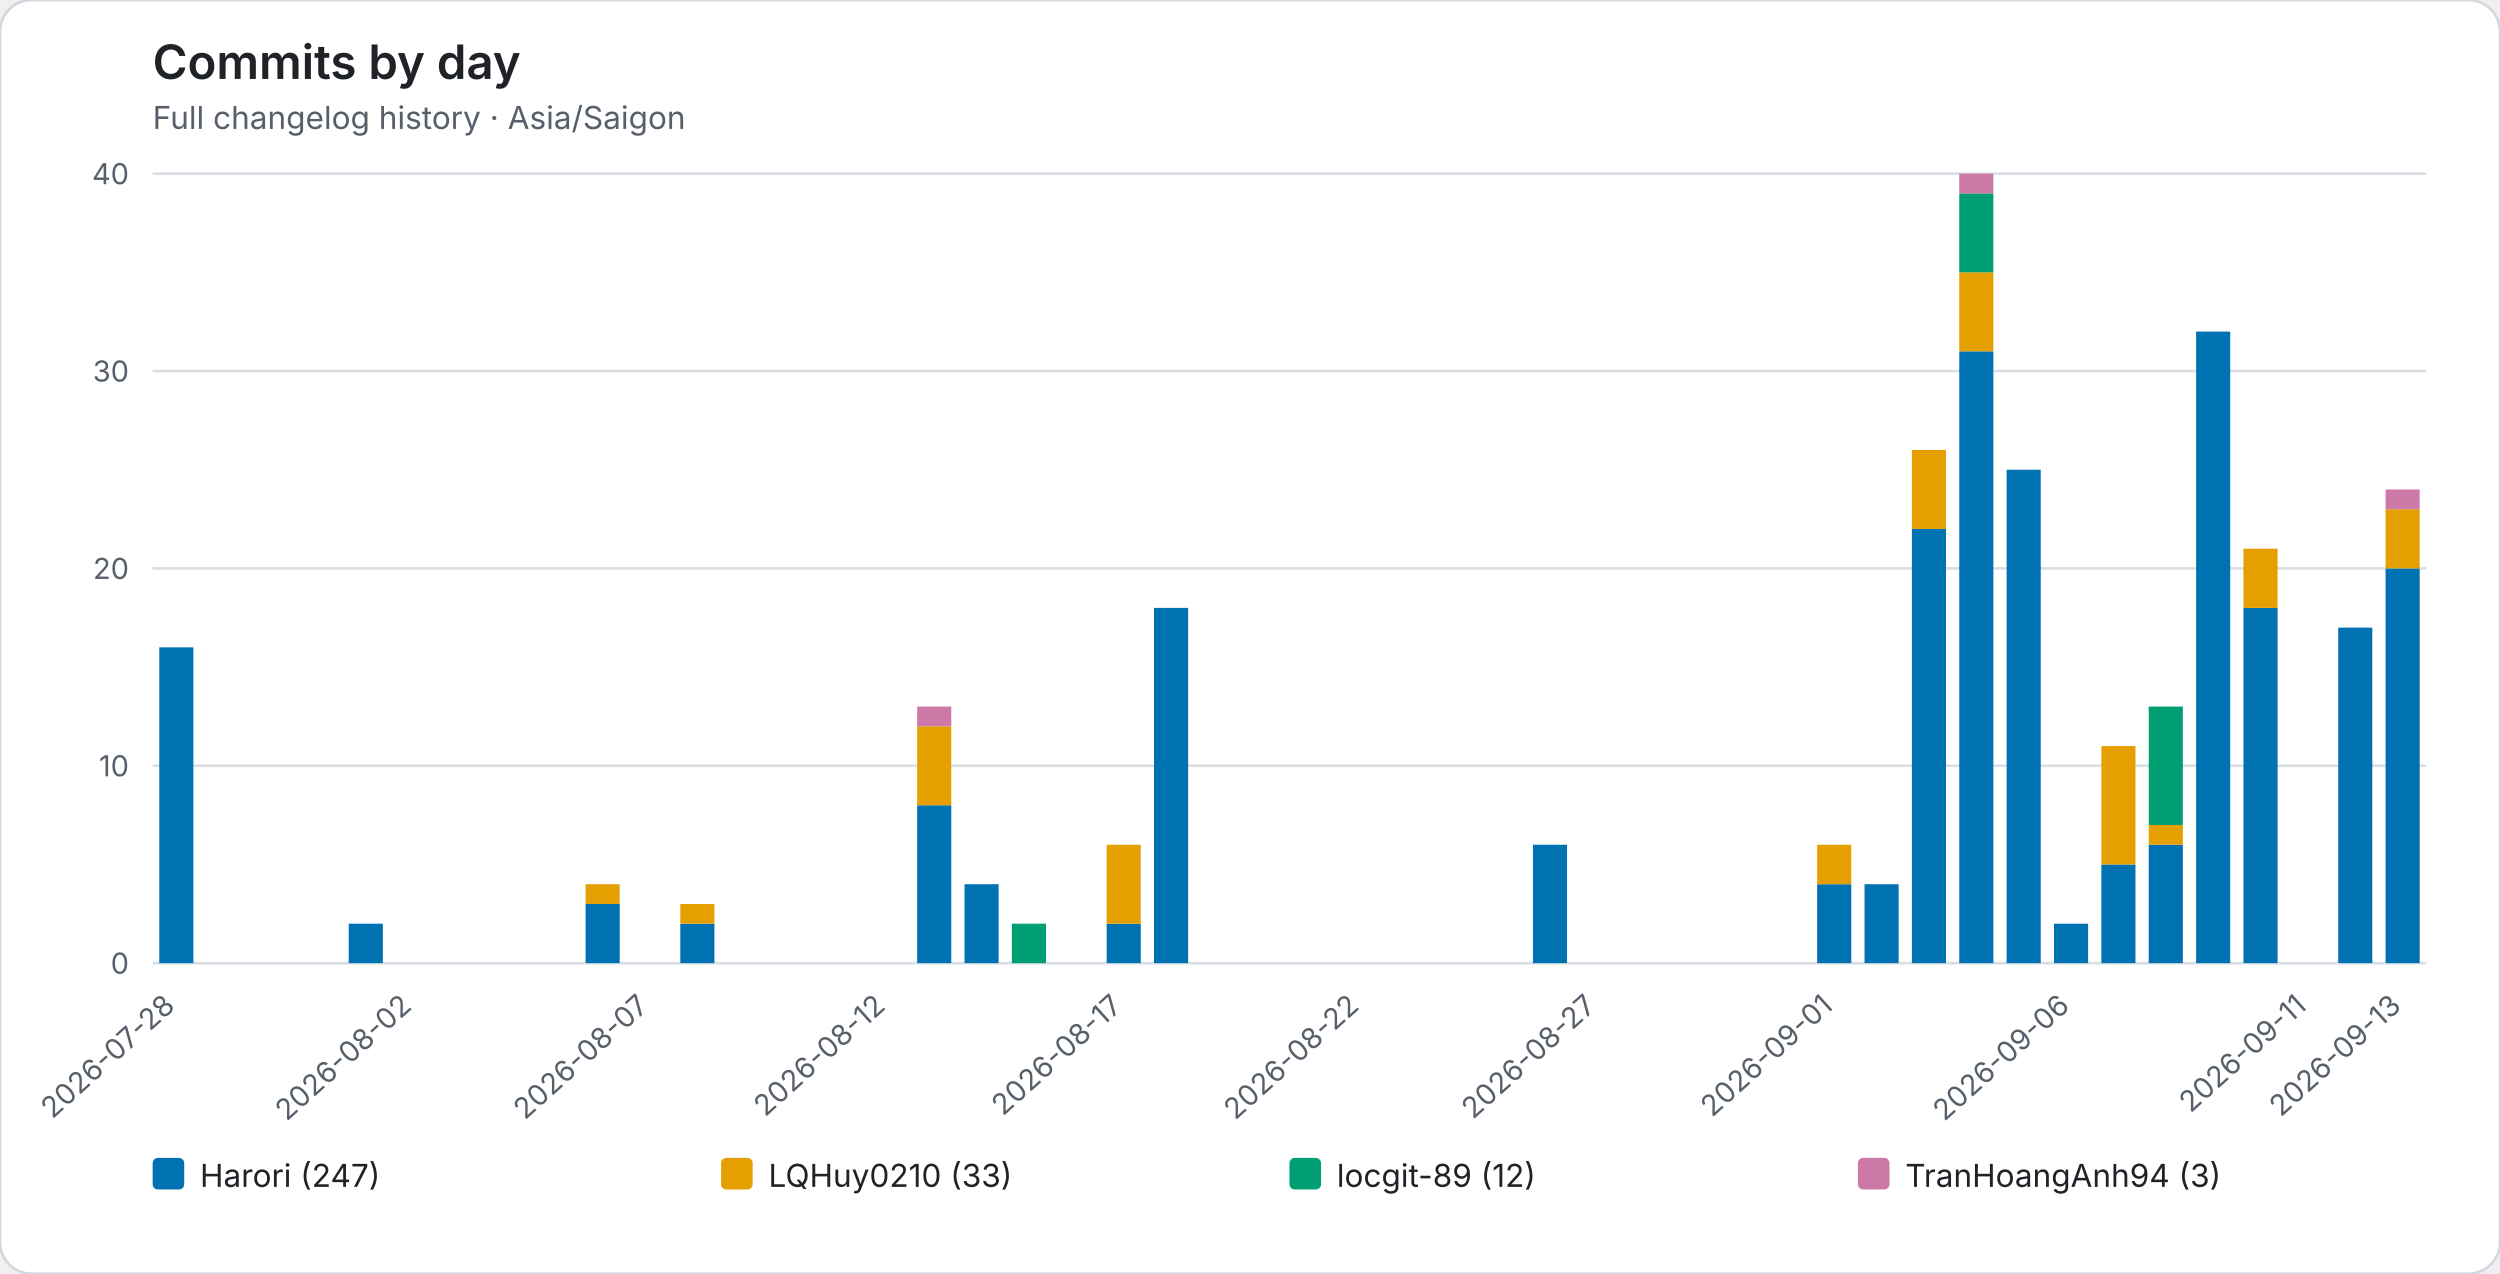
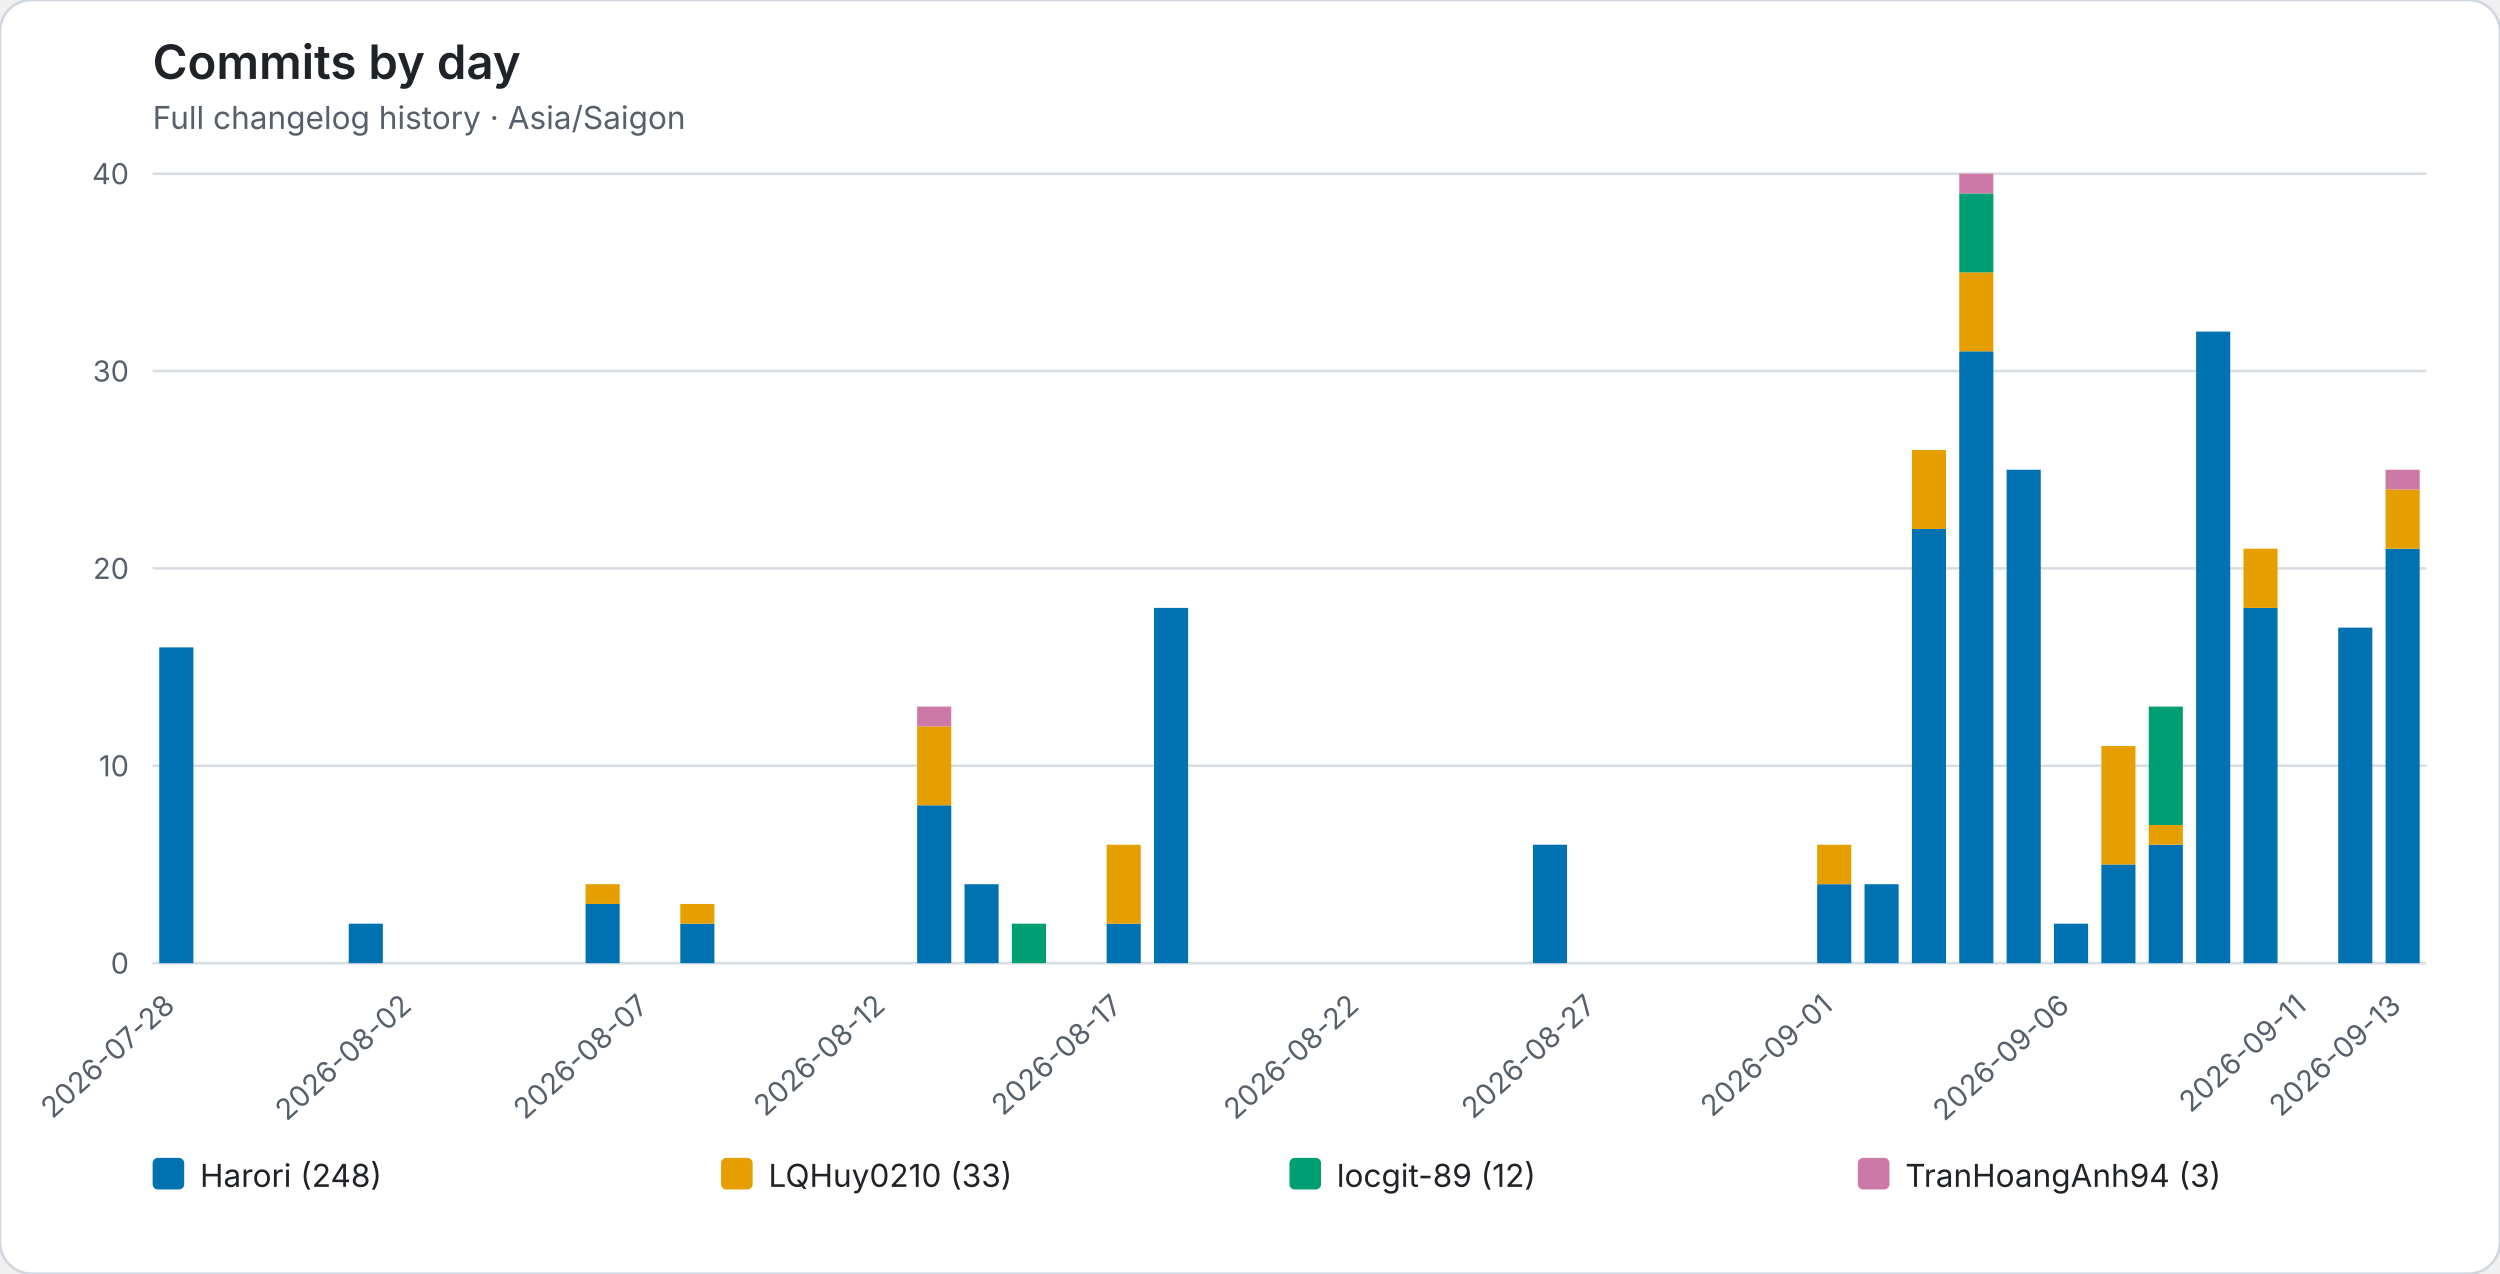
<svg xmlns="http://www.w3.org/2000/svg" role="img" viewBox="0 0 950 484">
  <rect width="950" height="484" rx="12" fill="#ffffff" stroke="#d0d7de" />
  <style>text{font-family:system-ui,-apple-system,BlinkMacSystemFont,"Segoe UI",sans-serif}.axis{fill:#57606a;font-size:11px}.heading{fill:#1f2328;font-size:18px;font-weight:600}.subheading{fill:#57606a;font-size:12px}.grid{stroke:#d8dee4;stroke-width:1}.legend{fill:#1f2328;font-size:12px}</style>
  <text class="heading" x="58" y="30">Commits by day</text>
  <text class="subheading" x="58" y="49">Full changelog history · Asia/Saigon</text>
  <line class="grid" x1="58" y1="366.00" x2="922" y2="366.00" />
  <text class="axis" x="49" y="370.00" text-anchor="end">0</text>
  <line class="grid" x1="58" y1="291.00" x2="922" y2="291.00" />
  <text class="axis" x="49" y="295.00" text-anchor="end">10</text>
  <line class="grid" x1="58" y1="216.00" x2="922" y2="216.00" />
  <text class="axis" x="49" y="220.00" text-anchor="end">20</text>
  <line class="grid" x1="58" y1="141.00" x2="922" y2="141.00" />
  <text class="axis" x="49" y="145.00" text-anchor="end">30</text>
  <line class="grid" x1="58" y1="66.00" x2="922" y2="66.00" />
  <text class="axis" x="49" y="70.00" text-anchor="end">40</text>
  <g data-date="2026-07-28">
    <rect x="60.52" y="246.00" width="12.96" height="120.00" fill="#0072B2" />
  </g>
  <text class="axis" x="67.00" y="383" text-anchor="end" transform="rotate(-42 67.00 383)">2026-07-28</text>
  <g data-date="2026-07-29">
  </g>
  <g data-date="2026-07-30">
  </g>
  <g data-date="2026-07-31">
  </g>
  <g data-date="2026-08-01">
    <rect x="132.52" y="351.00" width="12.96" height="15.00" fill="#0072B2" />
  </g>
  <g data-date="2026-08-02">
  </g>
  <text class="axis" x="157.00" y="383" text-anchor="end" transform="rotate(-42 157.00 383)">2026-08-02</text>
  <g data-date="2026-08-03">
  </g>
  <g data-date="2026-08-04">
  </g>
  <g data-date="2026-08-05">
  </g>
  <g data-date="2026-08-06">
    <rect x="222.52" y="343.50" width="12.96" height="22.50" fill="#0072B2" />
    <rect x="222.52" y="336.00" width="12.96" height="7.50" fill="#E69F00" />
  </g>
  <g data-date="2026-08-07">
  </g>
  <text class="axis" x="247.00" y="383" text-anchor="end" transform="rotate(-42 247.00 383)">2026-08-07</text>
  <g data-date="2026-08-08">
    <rect x="258.52" y="351.00" width="12.96" height="15.00" fill="#0072B2" />
    <rect x="258.52" y="343.50" width="12.96" height="7.50" fill="#E69F00" />
  </g>
  <g data-date="2026-08-09">
  </g>
  <g data-date="2026-08-10">
  </g>
  <g data-date="2026-08-11">
  </g>
  <g data-date="2026-08-12">
  </g>
  <text class="axis" x="337.00" y="383" text-anchor="end" transform="rotate(-42 337.00 383)">2026-08-12</text>
  <g data-date="2026-08-13">
    <rect x="348.52" y="306.00" width="12.96" height="60.00" fill="#0072B2" />
    <rect x="348.52" y="276.00" width="12.96" height="30.00" fill="#E69F00" />
    <rect x="348.52" y="268.50" width="12.96" height="7.50" fill="#CC79A7" />
  </g>
  <g data-date="2026-08-14">
    <rect x="366.52" y="336.00" width="12.96" height="30.00" fill="#0072B2" />
  </g>
  <g data-date="2026-08-15">
    <rect x="384.52" y="351.00" width="12.96" height="15.00" fill="#009E73" />
  </g>
  <g data-date="2026-08-16">
  </g>
  <g data-date="2026-08-17">
    <rect x="420.52" y="351.00" width="12.96" height="15.00" fill="#0072B2" />
    <rect x="420.52" y="321.00" width="12.96" height="30.00" fill="#E69F00" />
  </g>
  <text class="axis" x="427.00" y="383" text-anchor="end" transform="rotate(-42 427.00 383)">2026-08-17</text>
  <g data-date="2026-08-18">
    <rect x="438.52" y="231.00" width="12.96" height="135.00" fill="#0072B2" />
  </g>
  <g data-date="2026-08-19">
  </g>
  <g data-date="2026-08-20">
  </g>
  <g data-date="2026-08-21">
  </g>
  <g data-date="2026-08-22">
  </g>
  <text class="axis" x="517.00" y="383" text-anchor="end" transform="rotate(-42 517.00 383)">2026-08-22</text>
  <g data-date="2026-08-23">
  </g>
  <g data-date="2026-08-24">
  </g>
  <g data-date="2026-08-25">
  </g>
  <g data-date="2026-08-26">
    <rect x="582.52" y="321.00" width="12.96" height="45.00" fill="#0072B2" />
  </g>
  <g data-date="2026-08-27">
  </g>
  <text class="axis" x="607.00" y="383" text-anchor="end" transform="rotate(-42 607.00 383)">2026-08-27</text>
  <g data-date="2026-08-28">
  </g>
  <g data-date="2026-08-29">
  </g>
  <g data-date="2026-08-30">
  </g>
  <g data-date="2026-08-31">
  </g>
  <g data-date="2026-09-01">
    <rect x="690.52" y="336.00" width="12.96" height="30.00" fill="#0072B2" />
    <rect x="690.52" y="321.00" width="12.96" height="15.00" fill="#E69F00" />
  </g>
  <text class="axis" x="697.00" y="383" text-anchor="end" transform="rotate(-42 697.00 383)">2026-09-01</text>
  <g data-date="2026-09-02">
    <rect x="708.52" y="336.00" width="12.96" height="30.00" fill="#0072B2" />
  </g>
  <g data-date="2026-09-03">
    <rect x="726.52" y="201.00" width="12.96" height="165.00" fill="#0072B2" />
    <rect x="726.52" y="171.00" width="12.96" height="30.00" fill="#E69F00" />
  </g>
  <g data-date="2026-09-04">
    <rect x="744.52" y="133.50" width="12.96" height="232.50" fill="#0072B2" />
    <rect x="744.52" y="103.50" width="12.96" height="30.00" fill="#E69F00" />
    <rect x="744.52" y="73.50" width="12.96" height="30.00" fill="#009E73" />
    <rect x="744.52" y="66.00" width="12.96" height="7.50" fill="#CC79A7" />
  </g>
  <g data-date="2026-09-05">
    <rect x="762.52" y="178.50" width="12.96" height="187.50" fill="#0072B2" />
  </g>
  <g data-date="2026-09-06">
    <rect x="780.52" y="351.00" width="12.96" height="15.00" fill="#0072B2" />
  </g>
  <text class="axis" x="787.00" y="383" text-anchor="end" transform="rotate(-42 787.00 383)">2026-09-06</text>
  <g data-date="2026-09-07">
    <rect x="798.52" y="328.50" width="12.96" height="37.50" fill="#0072B2" />
    <rect x="798.52" y="283.50" width="12.96" height="45.00" fill="#E69F00" />
  </g>
  <g data-date="2026-09-08">
    <rect x="816.52" y="321.00" width="12.96" height="45.00" fill="#0072B2" />
    <rect x="816.52" y="313.50" width="12.96" height="7.50" fill="#E69F00" />
    <rect x="816.52" y="268.50" width="12.96" height="45.00" fill="#009E73" />
  </g>
  <g data-date="2026-09-09">
    <rect x="834.52" y="126.00" width="12.96" height="240.00" fill="#0072B2" />
  </g>
  <g data-date="2026-09-10">
    <rect x="852.52" y="231.00" width="12.96" height="135.00" fill="#0072B2" />
    <rect x="852.52" y="208.50" width="12.96" height="22.50" fill="#E69F00" />
  </g>
  <g data-date="2026-09-11">
  </g>
  <text class="axis" x="877.00" y="383" text-anchor="end" transform="rotate(-42 877.00 383)">2026-09-11</text>
  <g data-date="2026-09-12">
    <rect x="888.52" y="238.50" width="12.96" height="127.50" fill="#0072B2" />
  </g>
  <g data-date="2026-09-13">
-     <rect x="906.52" y="216.00" width="12.96" height="150.00" fill="#0072B2" />
-     <rect x="906.52" y="193.50" width="12.96" height="22.50" fill="#E69F00" />
-     <rect x="906.52" y="186.00" width="12.96" height="7.50" fill="#CC79A7" />
+     <rect x="906.52" y="208.50" width="12.96" height="157.50" fill="#0072B2" />
+     <rect x="906.52" y="186.00" width="12.96" height="22.50" fill="#E69F00" />
+     <rect x="906.52" y="178.50" width="12.96" height="7.50" fill="#CC79A7" />
  </g>
  <text class="axis" x="913.00" y="383" text-anchor="end" transform="rotate(-42 913.00 383)">2026-09-13</text>
  <rect x="58.00" y="440" width="12" height="12" rx="2" fill="#0072B2" />
-   <text class="legend" x="76.00" y="451">Harori (247)</text>
+   <text class="legend" x="76.00" y="451">Harori (248)</text>
  <rect x="274.00" y="440" width="12" height="12" rx="2" fill="#E69F00" />
  <text class="legend" x="292.00" y="451">LQHuy0210 (33)</text>
  <rect x="490.00" y="440" width="12" height="12" rx="2" fill="#009E73" />
  <text class="legend" x="508.00" y="451">locgit-89 (12)</text>
  <rect x="706.00" y="440" width="12" height="12" rx="2" fill="#CC79A7" />
  <text class="legend" x="724.00" y="451">TranHoangAnh94 (3)</text>
</svg>
